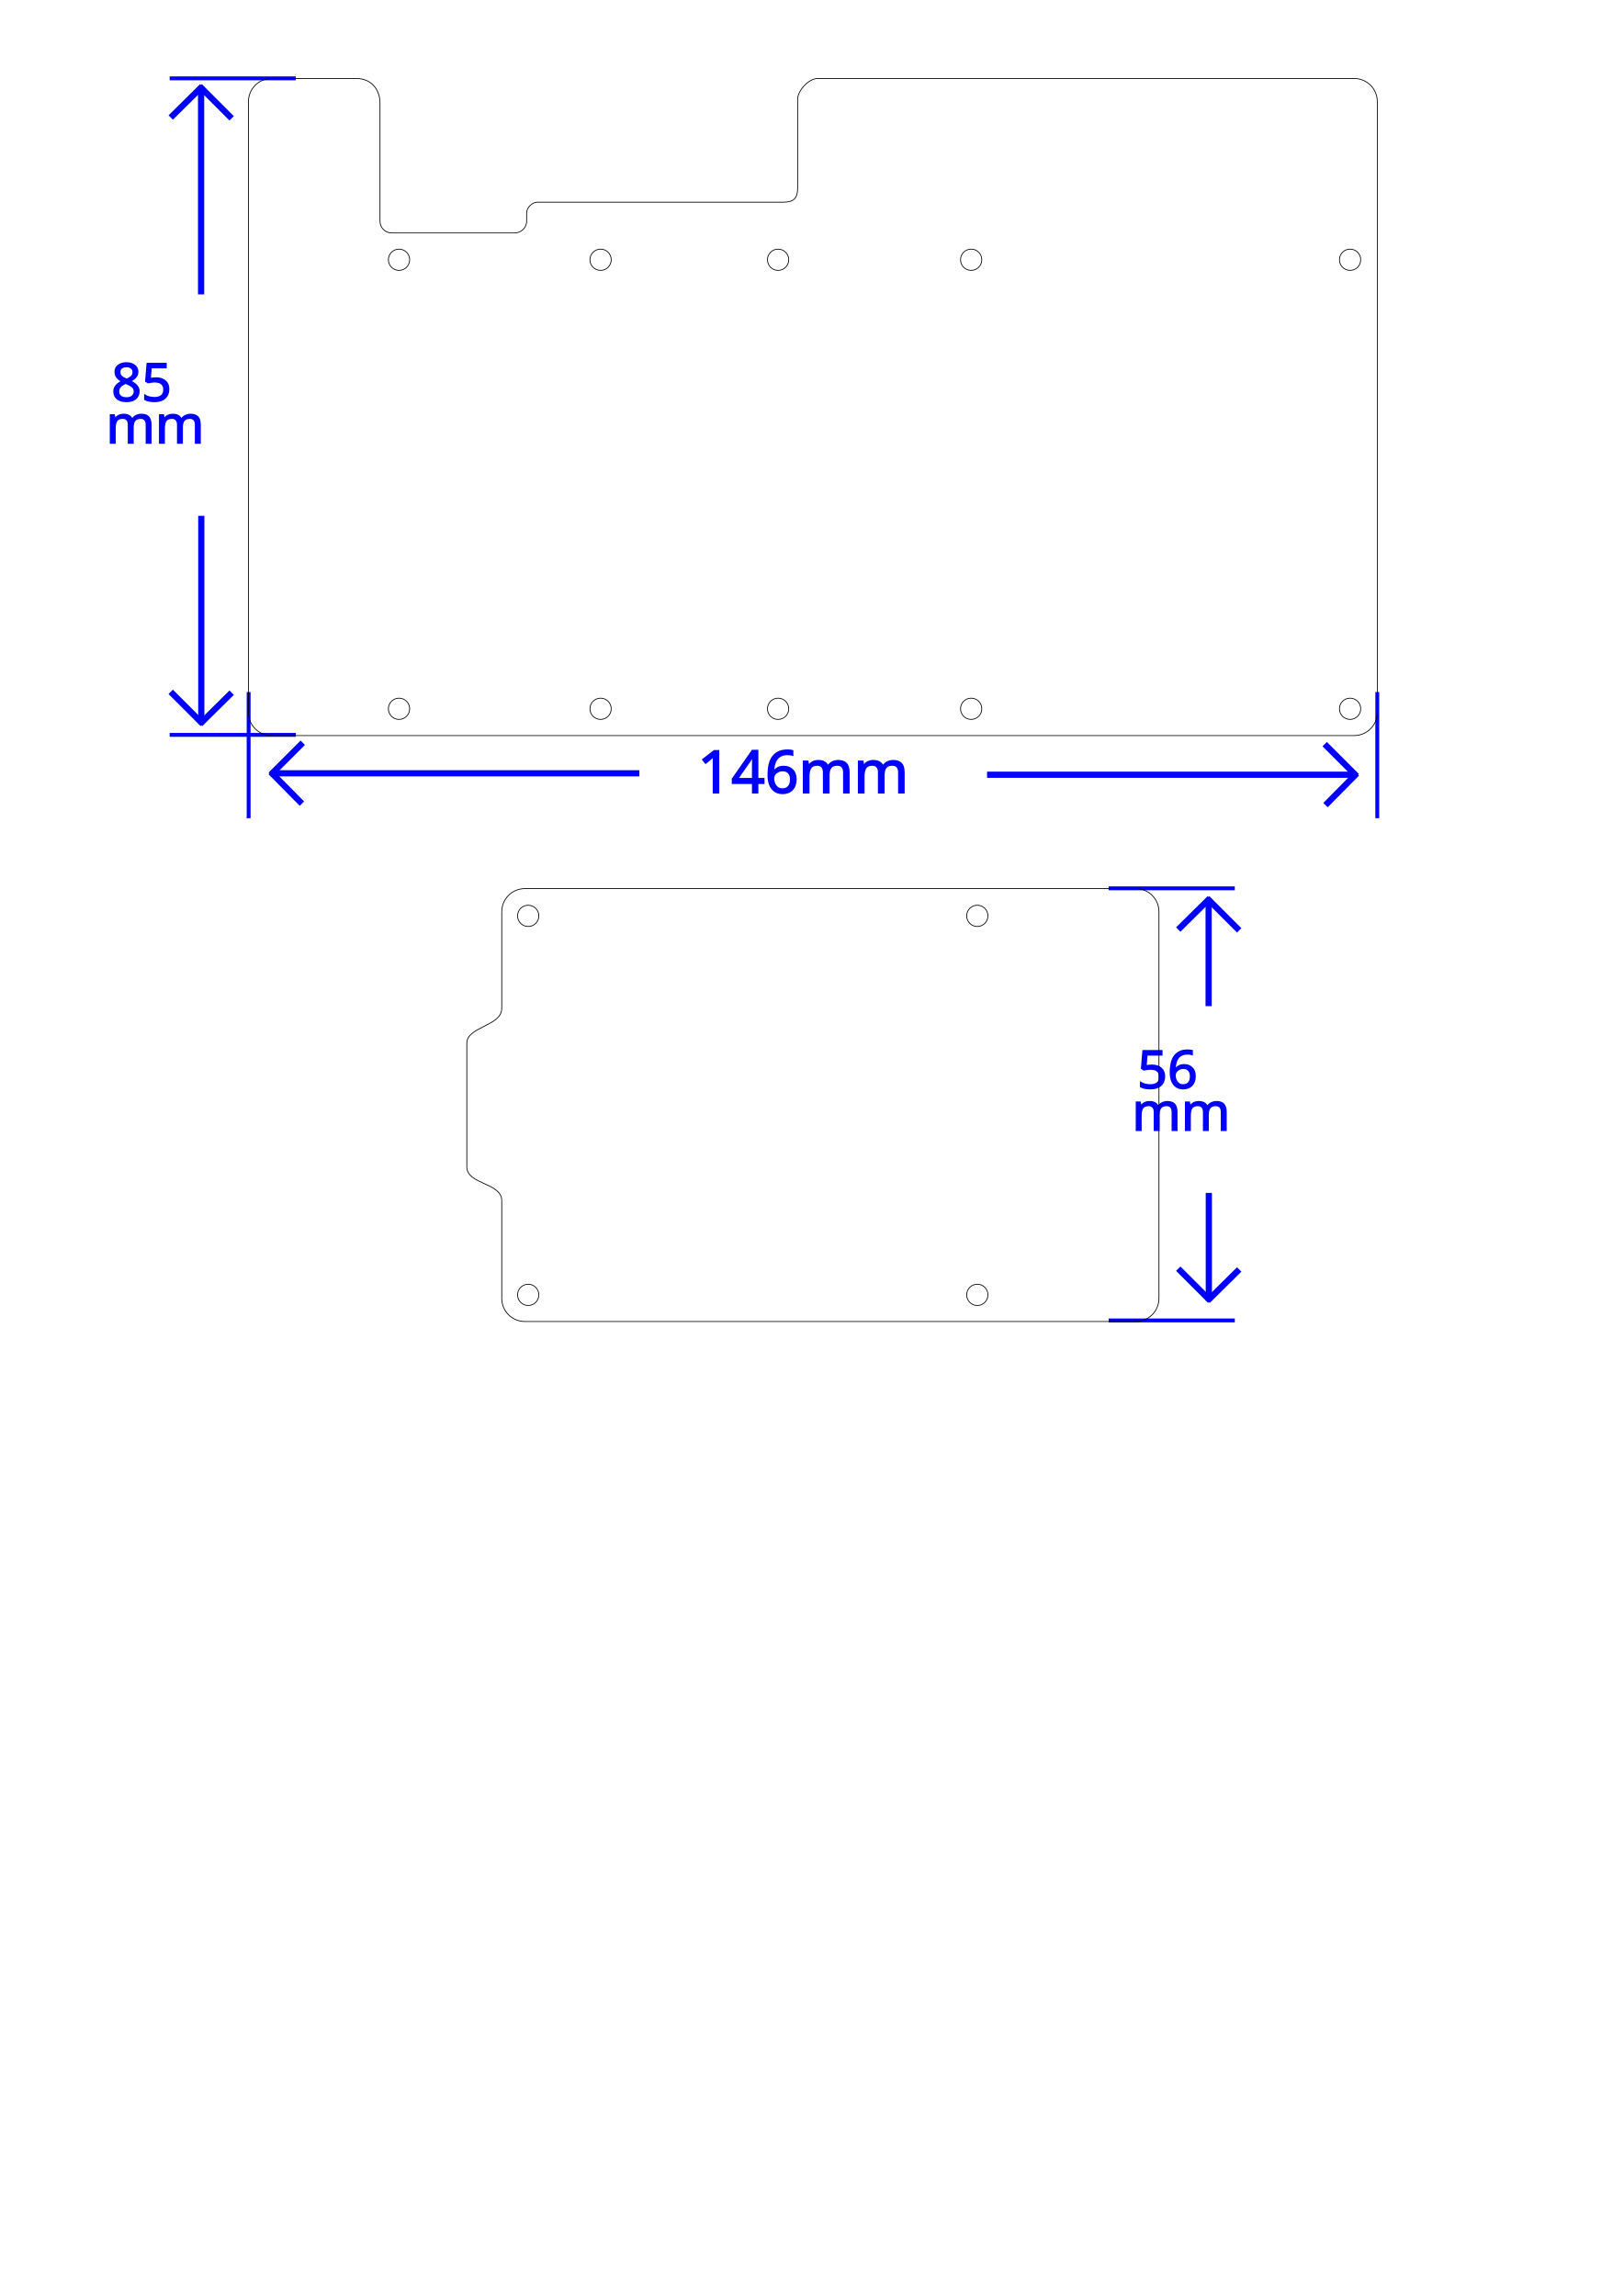
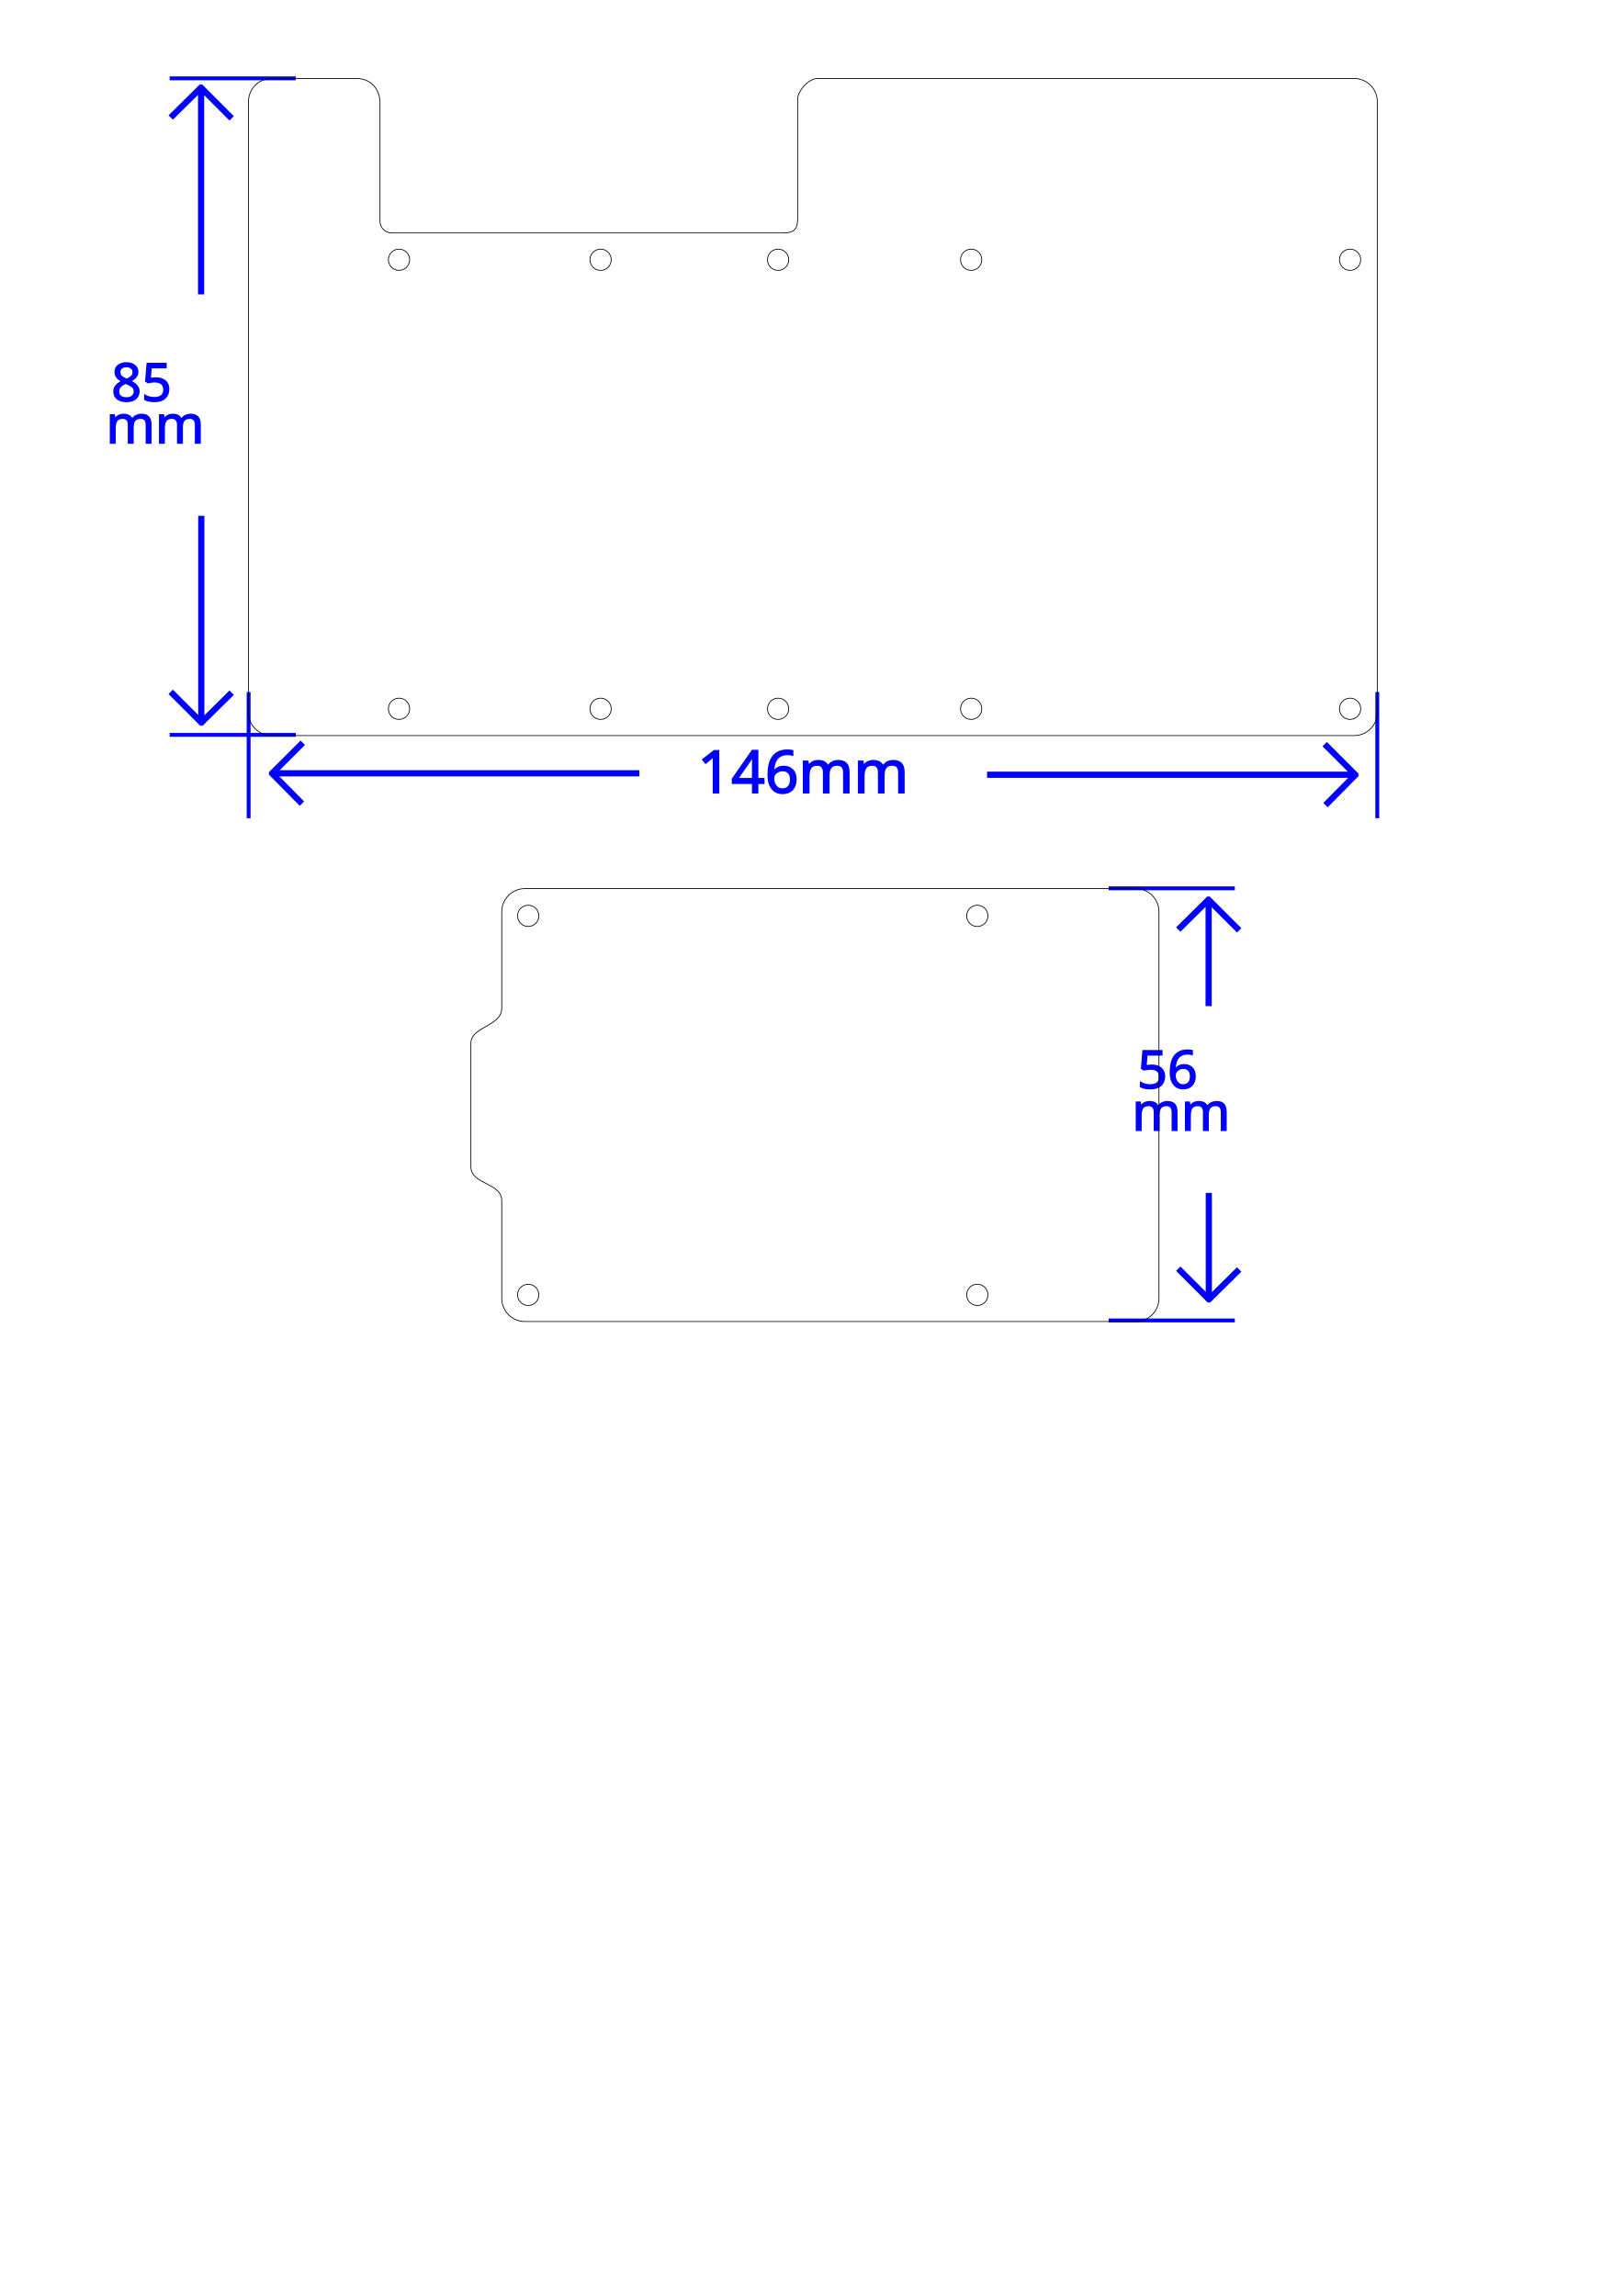
<svg xmlns="http://www.w3.org/2000/svg" width="210mm" height="297mm" viewBox="0 0 210 297" version="1.1" id="svg8">
  <defs id="defs2" />
  <g id="layer1" style="display:inline">
    <path style="fill:#0000ff;fill-opacity:1;stroke:#0000ff;stroke-width:0.5;stroke-linecap:butt;stroke-linejoin:miter;stroke-miterlimit:4;stroke-dasharray:none;stroke-opacity:1" d="M 32.156,89.519 V 105.839" id="path883" />
    <path id="path885" d="M 178.128,89.519 V 105.839" style="fill:#0000ff;fill-opacity:1;stroke:#0000ff;stroke-width:0.5;stroke-linecap:butt;stroke-linejoin:miter;stroke-miterlimit:4;stroke-dasharray:none;stroke-opacity:1" />
    <path style="fill:#0000ff;fill-opacity:1;stroke:#0000ff;stroke-width:0.8;stroke-linecap:butt;stroke-linejoin:miter;stroke-miterlimit:4;stroke-dasharray:none;stroke-opacity:1" d="M 82.694,100.03 H 35.017" id="path887" />
    <path style="fill:#0000ff;fill-opacity:1;stroke:#0000ff;stroke-width:0.8;stroke-linecap:butt;stroke-linejoin:miter;stroke-miterlimit:4;stroke-dasharray:none;stroke-opacity:1" d="M 35.017,100.217 39.158,96.077" id="path889" />
    <path style="fill:#0000ff;fill-opacity:1;stroke:#0000ff;stroke-width:0.8;stroke-linecap:butt;stroke-linejoin:miter;stroke-miterlimit:4;stroke-dasharray:none;stroke-opacity:1" d="m 35.017,99.875 4.036,4.083" id="path891" />
    <g id="g904" transform="matrix(-1,0,0,1,206.5584,-19.64431)" style="fill:#0000ff;fill-opacity:1;stroke:#0000ff;stroke-opacity:1">
      <path style="fill:#0000ff;fill-opacity:1;stroke:#0000ff;stroke-width:0.8;stroke-linecap:butt;stroke-linejoin:miter;stroke-miterlimit:4;stroke-dasharray:none;stroke-opacity:1" d="M 78.897,119.861 H 31.089" id="path898" />
      <path style="fill:#0000ff;fill-opacity:1;stroke:#0000ff;stroke-width:0.8;stroke-linecap:butt;stroke-linejoin:miter;stroke-miterlimit:4;stroke-dasharray:none;stroke-opacity:1" d="m 31.089,120.049 4.141,-4.141" id="path900" />
      <path style="fill:#0000ff;fill-opacity:1;stroke:#0000ff;stroke-width:0.8;stroke-linecap:butt;stroke-linejoin:miter;stroke-miterlimit:4;stroke-dasharray:none;stroke-opacity:1" d="m 31.089,119.706 4.036,4.083" id="path902" />
    </g>
    <path id="path913" d="M 38.261,95.059 H 21.941" style="fill:#0000ff;fill-opacity:1;stroke:#0000ff;stroke-width:0.5;stroke-linecap:butt;stroke-linejoin:miter;stroke-miterlimit:4;stroke-dasharray:none;stroke-opacity:1" />
    <path style="fill:#0000ff;fill-opacity:1;stroke:#0000ff;stroke-width:0.5;stroke-linecap:butt;stroke-linejoin:miter;stroke-miterlimit:4;stroke-dasharray:none;stroke-opacity:1" d="M 38.261,10.135 H 21.941" id="path915" />
    <g id="g930" transform="rotate(90,27.14394,34.72325)" style="fill:#0000ff;fill-opacity:1;stroke:#0000ff;stroke-opacity:1">
      <path style="fill:#0000ff;fill-opacity:1;stroke:#0000ff;stroke-width:0.8;stroke-linecap:butt;stroke-linejoin:miter;stroke-miterlimit:4;stroke-dasharray:none;stroke-opacity:1" d="M 30.496,35.859 H 3.587" id="path921" />
      <path style="fill:#0000ff;fill-opacity:1;stroke:#0000ff;stroke-width:0.8;stroke-linecap:butt;stroke-linejoin:miter;stroke-miterlimit:4;stroke-dasharray:none;stroke-opacity:1" d="m 3.587,36.046 4.141,-4.141" id="path923" />
      <path style="fill:#0000ff;fill-opacity:1;stroke:#0000ff;stroke-width:0.8;stroke-linecap:butt;stroke-linejoin:miter;stroke-miterlimit:4;stroke-dasharray:none;stroke-opacity:1" d="m 3.587,35.704 4.036,4.083" id="path925" />
    </g>
    <g transform="rotate(-90,43.69984,53.52421)" id="g938" style="fill:#0000ff;fill-opacity:1;stroke:#0000ff;stroke-opacity:1">
      <path id="path932" d="M 30.496,35.859 H 3.587" style="fill:#0000ff;fill-opacity:1;stroke:#0000ff;stroke-width:0.8;stroke-linecap:butt;stroke-linejoin:miter;stroke-miterlimit:4;stroke-dasharray:none;stroke-opacity:1" />
      <path id="path934" d="m 3.587,36.046 4.141,-4.141" style="fill:#0000ff;fill-opacity:1;stroke:#0000ff;stroke-width:0.8;stroke-linecap:butt;stroke-linejoin:miter;stroke-miterlimit:4;stroke-dasharray:none;stroke-opacity:1" />
      <path id="path936" d="m 3.587,35.704 4.036,4.083" style="fill:#0000ff;fill-opacity:1;stroke:#0000ff;stroke-width:0.8;stroke-linecap:butt;stroke-linejoin:miter;stroke-miterlimit:4;stroke-dasharray:none;stroke-opacity:1" />
    </g>
    <path id="path944" d="M 159.704,114.91 H 143.384" style="fill:#0000ff;fill-opacity:1;stroke:#0000ff;stroke-width:0.5;stroke-linecap:butt;stroke-linejoin:miter;stroke-miterlimit:4;stroke-dasharray:none;stroke-opacity:1" />
    <g transform="rotate(90,39.77779,152.3968)" id="g952" style="fill:#0000ff;fill-opacity:1;stroke:#0000ff;stroke-opacity:1">
      <path id="path946" d="M 17.531,35.859 H 3.587" style="fill:#0000ff;fill-opacity:1;stroke:#0000ff;stroke-width:0.8;stroke-linecap:butt;stroke-linejoin:miter;stroke-miterlimit:4;stroke-dasharray:none;stroke-opacity:1" />
      <path id="path948" d="m 3.587,36.046 4.141,-4.141" style="fill:#0000ff;fill-opacity:1;stroke:#0000ff;stroke-width:0.8;stroke-linecap:butt;stroke-linejoin:miter;stroke-miterlimit:4;stroke-dasharray:none;stroke-opacity:1" />
      <path id="path950" d="m 3.587,35.704 4.036,4.083" style="fill:#0000ff;fill-opacity:1;stroke:#0000ff;stroke-width:0.8;stroke-linecap:butt;stroke-linejoin:miter;stroke-miterlimit:4;stroke-dasharray:none;stroke-opacity:1" />
    </g>
    <path style="fill:#0000ff;fill-opacity:1;stroke:#0000ff;stroke-width:0.5;stroke-linecap:butt;stroke-linejoin:miter;stroke-miterlimit:4;stroke-dasharray:none;stroke-opacity:1" d="M 159.704,170.804 H 143.384" id="path968" />
    <g id="g976" transform="rotate(-90,146.1596,25.67684)" style="fill:#0000ff;fill-opacity:1;stroke:#0000ff;stroke-opacity:1">
      <path style="fill:#0000ff;fill-opacity:1;stroke:#0000ff;stroke-width:0.8;stroke-linecap:butt;stroke-linejoin:miter;stroke-miterlimit:4;stroke-dasharray:none;stroke-opacity:1" d="M 17.531,35.859 H 3.587" id="path970" />
      <path style="fill:#0000ff;fill-opacity:1;stroke:#0000ff;stroke-width:0.8;stroke-linecap:butt;stroke-linejoin:miter;stroke-miterlimit:4;stroke-dasharray:none;stroke-opacity:1" d="m 3.587,36.046 4.141,-4.141" id="path972" />
      <path style="fill:#0000ff;fill-opacity:1;stroke:#0000ff;stroke-width:0.8;stroke-linecap:butt;stroke-linejoin:miter;stroke-miterlimit:4;stroke-dasharray:none;stroke-opacity:1" d="m 3.587,35.704 4.036,4.083" id="path974" />
    </g>
    <text xml:space="preserve" style="font-style:normal;font-weight:normal;font-size:7.613px;line-height:1.25;font-family:sans-serif;letter-spacing:0px;word-spacing:0px;display:inline;fill:#0000ff;fill-opacity:1;stroke:#0000ff;stroke-width:0.19;stroke-opacity:1" x="90.226" y="102.557" id="text911">
      <tspan id="tspan909" x="90.226" y="102.557" style="fill:#0000ff;fill-opacity:1;stroke:#0000ff;stroke-width:0.19;stroke-opacity:1">146mm</tspan>
    </text>
    <text id="text919" y="51.875" x="24.497" style="font-style:normal;font-weight:normal;font-size:6.808px;line-height:0.8;font-family:sans-serif;text-align:center;letter-spacing:0px;word-spacing:0px;text-anchor:middle;display:inline;fill:#0000ff;fill-opacity:1;stroke:#0000ff;stroke-width:0.17;stroke-opacity:1" xml:space="preserve">
      <tspan style="line-height:0.8;text-align:center;text-anchor:middle;fill:#0000ff;fill-opacity:1;stroke:#0000ff;stroke-width:0.17;stroke-opacity:1" y="51.875" x="24.497" id="tspan917">85</tspan>
      <tspan style="line-height:0.8;text-align:center;text-anchor:middle;fill:#0000ff;fill-opacity:1;stroke:#0000ff;stroke-width:0.17;stroke-opacity:1" y="57.321" x="24.497" id="tspan940">mm</tspan>
    </text>
    <text xml:space="preserve" style="font-style:normal;font-weight:normal;font-size:6.808px;line-height:0.8;font-family:sans-serif;text-align:center;letter-spacing:0px;word-spacing:0px;text-anchor:middle;display:inline;fill:#0000ff;fill-opacity:1;stroke:#0000ff;stroke-width:0.17;stroke-opacity:1" x="157.185" y="140.775" id="text966">
      <tspan id="tspan962" x="157.185" y="140.775" style="line-height:0.8;text-align:center;text-anchor:middle;fill:#0000ff;fill-opacity:1;stroke:#0000ff;stroke-width:0.17;stroke-opacity:1">56</tspan>
      <tspan id="tspan964" x="157.185" y="146.222" style="line-height:0.8;text-align:center;text-anchor:middle;fill:#0000ff;fill-opacity:1;stroke:#0000ff;stroke-width:0.17;stroke-opacity:1">mm</tspan>
    </text>
  </g>
  <g id="layer2" style="display:inline">
    <g id="g951" transform="translate(10.65209,-37.22836)">
-       <path id="rect871" d="m 95.78,47.379 h 68.701 c 1.662,0 3,1.338 3,3 v 79 c 0,1.662 -1.338,3 -3,3 H 24.481 c -1.662,0 -3,-1.338 -3,-3 v -79 c 0,-1.662 1.338,-3 3,-3 h 10.911 c 2.341,0 3.101,1.881 3.101,3.101 V 65.835 c 0,0.819 0.654,1.528 1.528,1.528 h 15.906 c 0.726,0 1.531,-0.588 1.531,-1.531 V 64.78 c 0,-0.707 0.724,-1.397 1.397,-1.397 h 31.793 c 1.399,0 1.863,-0.537 1.863,-1.863 V 50.046 c 0,-1.053 1.398,-2.667 2.592,-2.667 z" style="fill:none;fill-opacity:1;stroke:#000000;stroke-width:0.1;stroke-miterlimit:4;stroke-dasharray:none;stroke-dashoffset:0;stroke-opacity:1" />
+       <path id="rect871" d="m 90.649,67.363 c 1.399,0 1.863,-0.511 1.863,-1.838 V 50.046 c 0,-1.053 1.398,-2.667 2.592,-2.667 h 0.677 68.701 c 1.662,0 3,1.338 3,3 v 79 c 0,1.662 -1.338,3 -3,3 H 24.481 c -1.662,0 -3,-1.338 -3,-3 v -79 c 0,-1.662 1.338,-3 3,-3 h 10.911 c 2.341,0 3.101,1.881 3.101,3.101 V 65.835 c 0,0.819 0.654,1.528 1.528,1.528 16.876,2.34e-4 33.751,3.18e-4 50.627,4.33e-4 z" style="fill:none;fill-opacity:1;stroke:#000000;stroke-width:0.1;stroke-miterlimit:4;stroke-dasharray:none;stroke-dashoffset:0;stroke-opacity:1" />
      <circle r="1.375" cy="70.829" cx="40.956" id="path873" style="fill:none;fill-opacity:1;stroke:#000000;stroke-width:0.1;stroke-miterlimit:4;stroke-dasharray:none;stroke-dashoffset:0;stroke-opacity:1" />
      <circle style="fill:none;fill-opacity:1;stroke:#000000;stroke-width:0.1;stroke-miterlimit:4;stroke-dasharray:none;stroke-dashoffset:0;stroke-opacity:1" id="circle877" cx="40.956" cy="128.913" r="1.375" />
      <circle style="fill:none;fill-opacity:1;stroke:#000000;stroke-width:0.1;stroke-miterlimit:4;stroke-dasharray:none;stroke-dashoffset:0;stroke-opacity:1" id="circle879" cx="89.982" cy="70.829" r="1.375" />
      <circle r="1.375" cy="128.913" cx="89.982" id="circle881" style="fill:none;fill-opacity:1;stroke:#000000;stroke-width:0.1;stroke-miterlimit:4;stroke-dasharray:none;stroke-dashoffset:0;stroke-opacity:1" />
      <circle r="1.375" cy="70.829" cx="67.023" id="circle883" style="fill:none;fill-opacity:1;stroke:#000000;stroke-width:0.1;stroke-miterlimit:4;stroke-dasharray:none;stroke-dashoffset:0;stroke-opacity:1" />
      <circle style="fill:none;fill-opacity:1;stroke:#000000;stroke-width:0.1;stroke-miterlimit:4;stroke-dasharray:none;stroke-dashoffset:0;stroke-opacity:1" id="circle885" cx="67.023" cy="128.913" r="1.375" />
      <circle r="1.375" cy="70.829" cx="114.953" id="circle887" style="fill:none;fill-opacity:1;stroke:#000000;stroke-width:0.1;stroke-miterlimit:4;stroke-dasharray:none;stroke-dashoffset:0;stroke-opacity:1" />
      <circle style="fill:none;fill-opacity:1;stroke:#000000;stroke-width:0.1;stroke-miterlimit:4;stroke-dasharray:none;stroke-dashoffset:0;stroke-opacity:1" id="circle889" cx="114.953" cy="128.913" r="1.375" />
      <circle style="fill:none;fill-opacity:1;stroke:#000000;stroke-width:0.1;stroke-miterlimit:4;stroke-dasharray:none;stroke-dashoffset:0;stroke-opacity:1" id="circle891" cx="163.958" cy="70.829" r="1.375" />
      <circle r="1.375" cy="128.913" cx="163.958" id="circle893" style="fill:none;fill-opacity:1;stroke:#000000;stroke-width:0.1;stroke-miterlimit:4;stroke-dasharray:none;stroke-dashoffset:0;stroke-opacity:1" />
    </g>
    <flowRoot xml:space="preserve" id="flowRoot945" style="font-style:normal;font-weight:normal;font-size:40px;line-height:1.25;font-family:sans-serif;letter-spacing:0px;word-spacing:0px;fill:#000000;fill-opacity:1;stroke:none">
      <flowRegion id="flowRegion947">
        <rect id="rect949" width="58.69" height="101.823" x="286.378" y="1014.332" />
      </flowRegion>
      <flowPara id="flowPara951" />
    </flowRoot>
    <g id="g1060" transform="rotate(90,171.772,155.6819)">
      <path id="rect915" d="m 159.036,262.561 v 0 m -25,0 c -1.662,0 -3,-1.338 -3,-3 V 180.561 c 0,-1.662 1.338,-3 3,-3 h 50 c 1.662,0 3,1.338 3,3 v 79 c 0,1.662 -1.338,3 -3,3" style="fill:none;fill-opacity:1;stroke:#000000;stroke-width:0.1;stroke-miterlimit:4;stroke-dasharray:none;stroke-dashoffset:0;stroke-opacity:1" />
      <circle r="1.375" cy="201.056" cx="134.562" id="circle917" style="fill:none;fill-opacity:1;stroke:#000000;stroke-width:0.1;stroke-miterlimit:4;stroke-dasharray:none;stroke-dashoffset:0;stroke-opacity:1" />
      <circle style="fill:none;fill-opacity:1;stroke:#000000;stroke-width:0.1;stroke-miterlimit:4;stroke-dasharray:none;stroke-dashoffset:0;stroke-opacity:1" id="circle919" cx="134.562" cy="259.14" r="1.375" />
      <circle style="fill:none;fill-opacity:1;stroke:#000000;stroke-width:0.1;stroke-miterlimit:4;stroke-dasharray:none;stroke-dashoffset:0;stroke-opacity:1" id="circle921" cx="183.588" cy="201.056" r="1.375" />
      <circle r="1.375" cy="259.14" cx="183.588" id="circle923" style="fill:none;fill-opacity:1;stroke:#000000;stroke-width:0.1;stroke-miterlimit:4;stroke-dasharray:none;stroke-dashoffset:0;stroke-opacity:1" />
-       <path id="path973" d="m 134.036,262.561 h 12.492 c 2.315,0 2.341,4.518 4.518,4.518 h 15.987" style="fill:none;stroke:#000000;stroke-width:0.1;stroke-linecap:butt;stroke-linejoin:miter;stroke-miterlimit:4;stroke-dasharray:none;stroke-opacity:1" />
      <path id="path975" d="M 184.036,262.561 H 171.399" style="fill:none;stroke:#000000;stroke-width:0.1;stroke-linecap:butt;stroke-linejoin:miter;stroke-miterlimit:4;stroke-dasharray:none;stroke-opacity:1" />
-       <path id="path979" d="m 171.399,262.561 c -2.346,0 -2.068,4.518 -4.366,4.518" style="fill:none;stroke:#000000;stroke-width:0.1;stroke-linecap:butt;stroke-linejoin:miter;stroke-miterlimit:4;stroke-dasharray:none;stroke-opacity:1" />
+       <path id="path979" d="m 171.399,262.561 c -2.346,0 -2.068,3.989 -4.37,3.989 h -15.983 c -2.177,0 -2.204,-3.989 -4.518,-3.989 h -12.492" style="fill:none;stroke:#000000;stroke-width:0.1;stroke-linecap:butt;stroke-linejoin:miter;stroke-miterlimit:4;stroke-dasharray:none;stroke-opacity:1" />
    </g>
  </g>
</svg>
